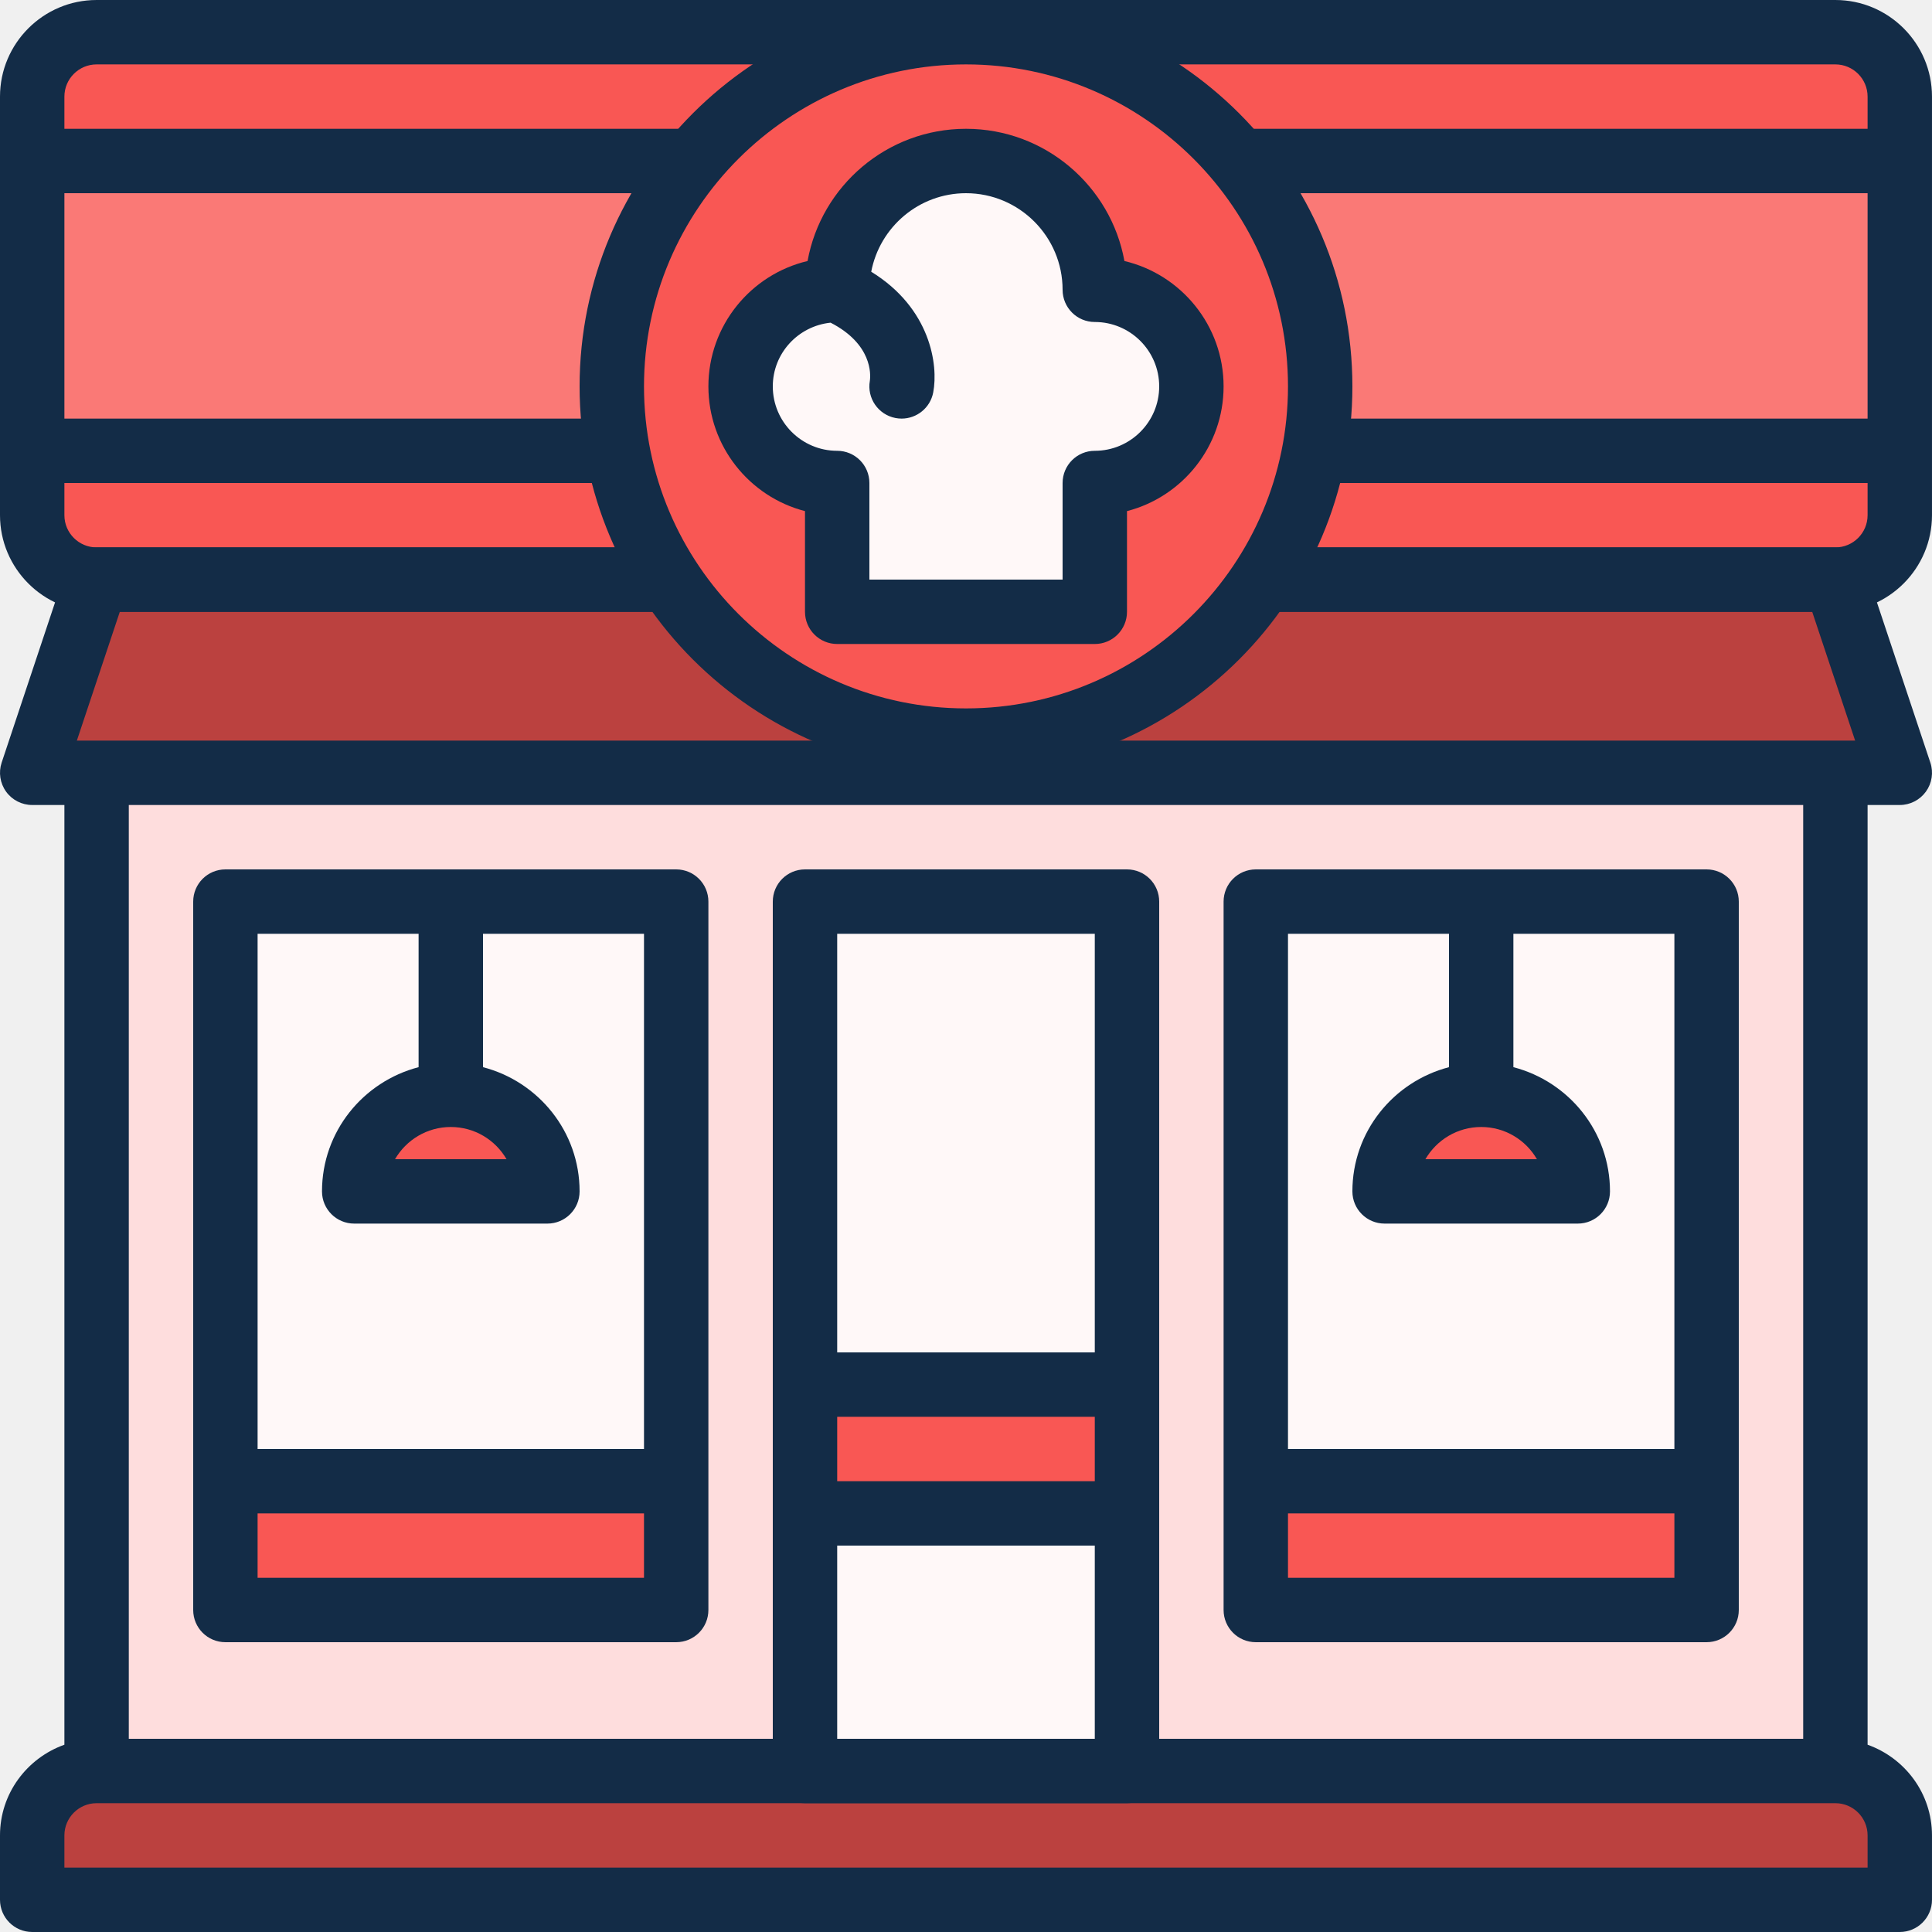
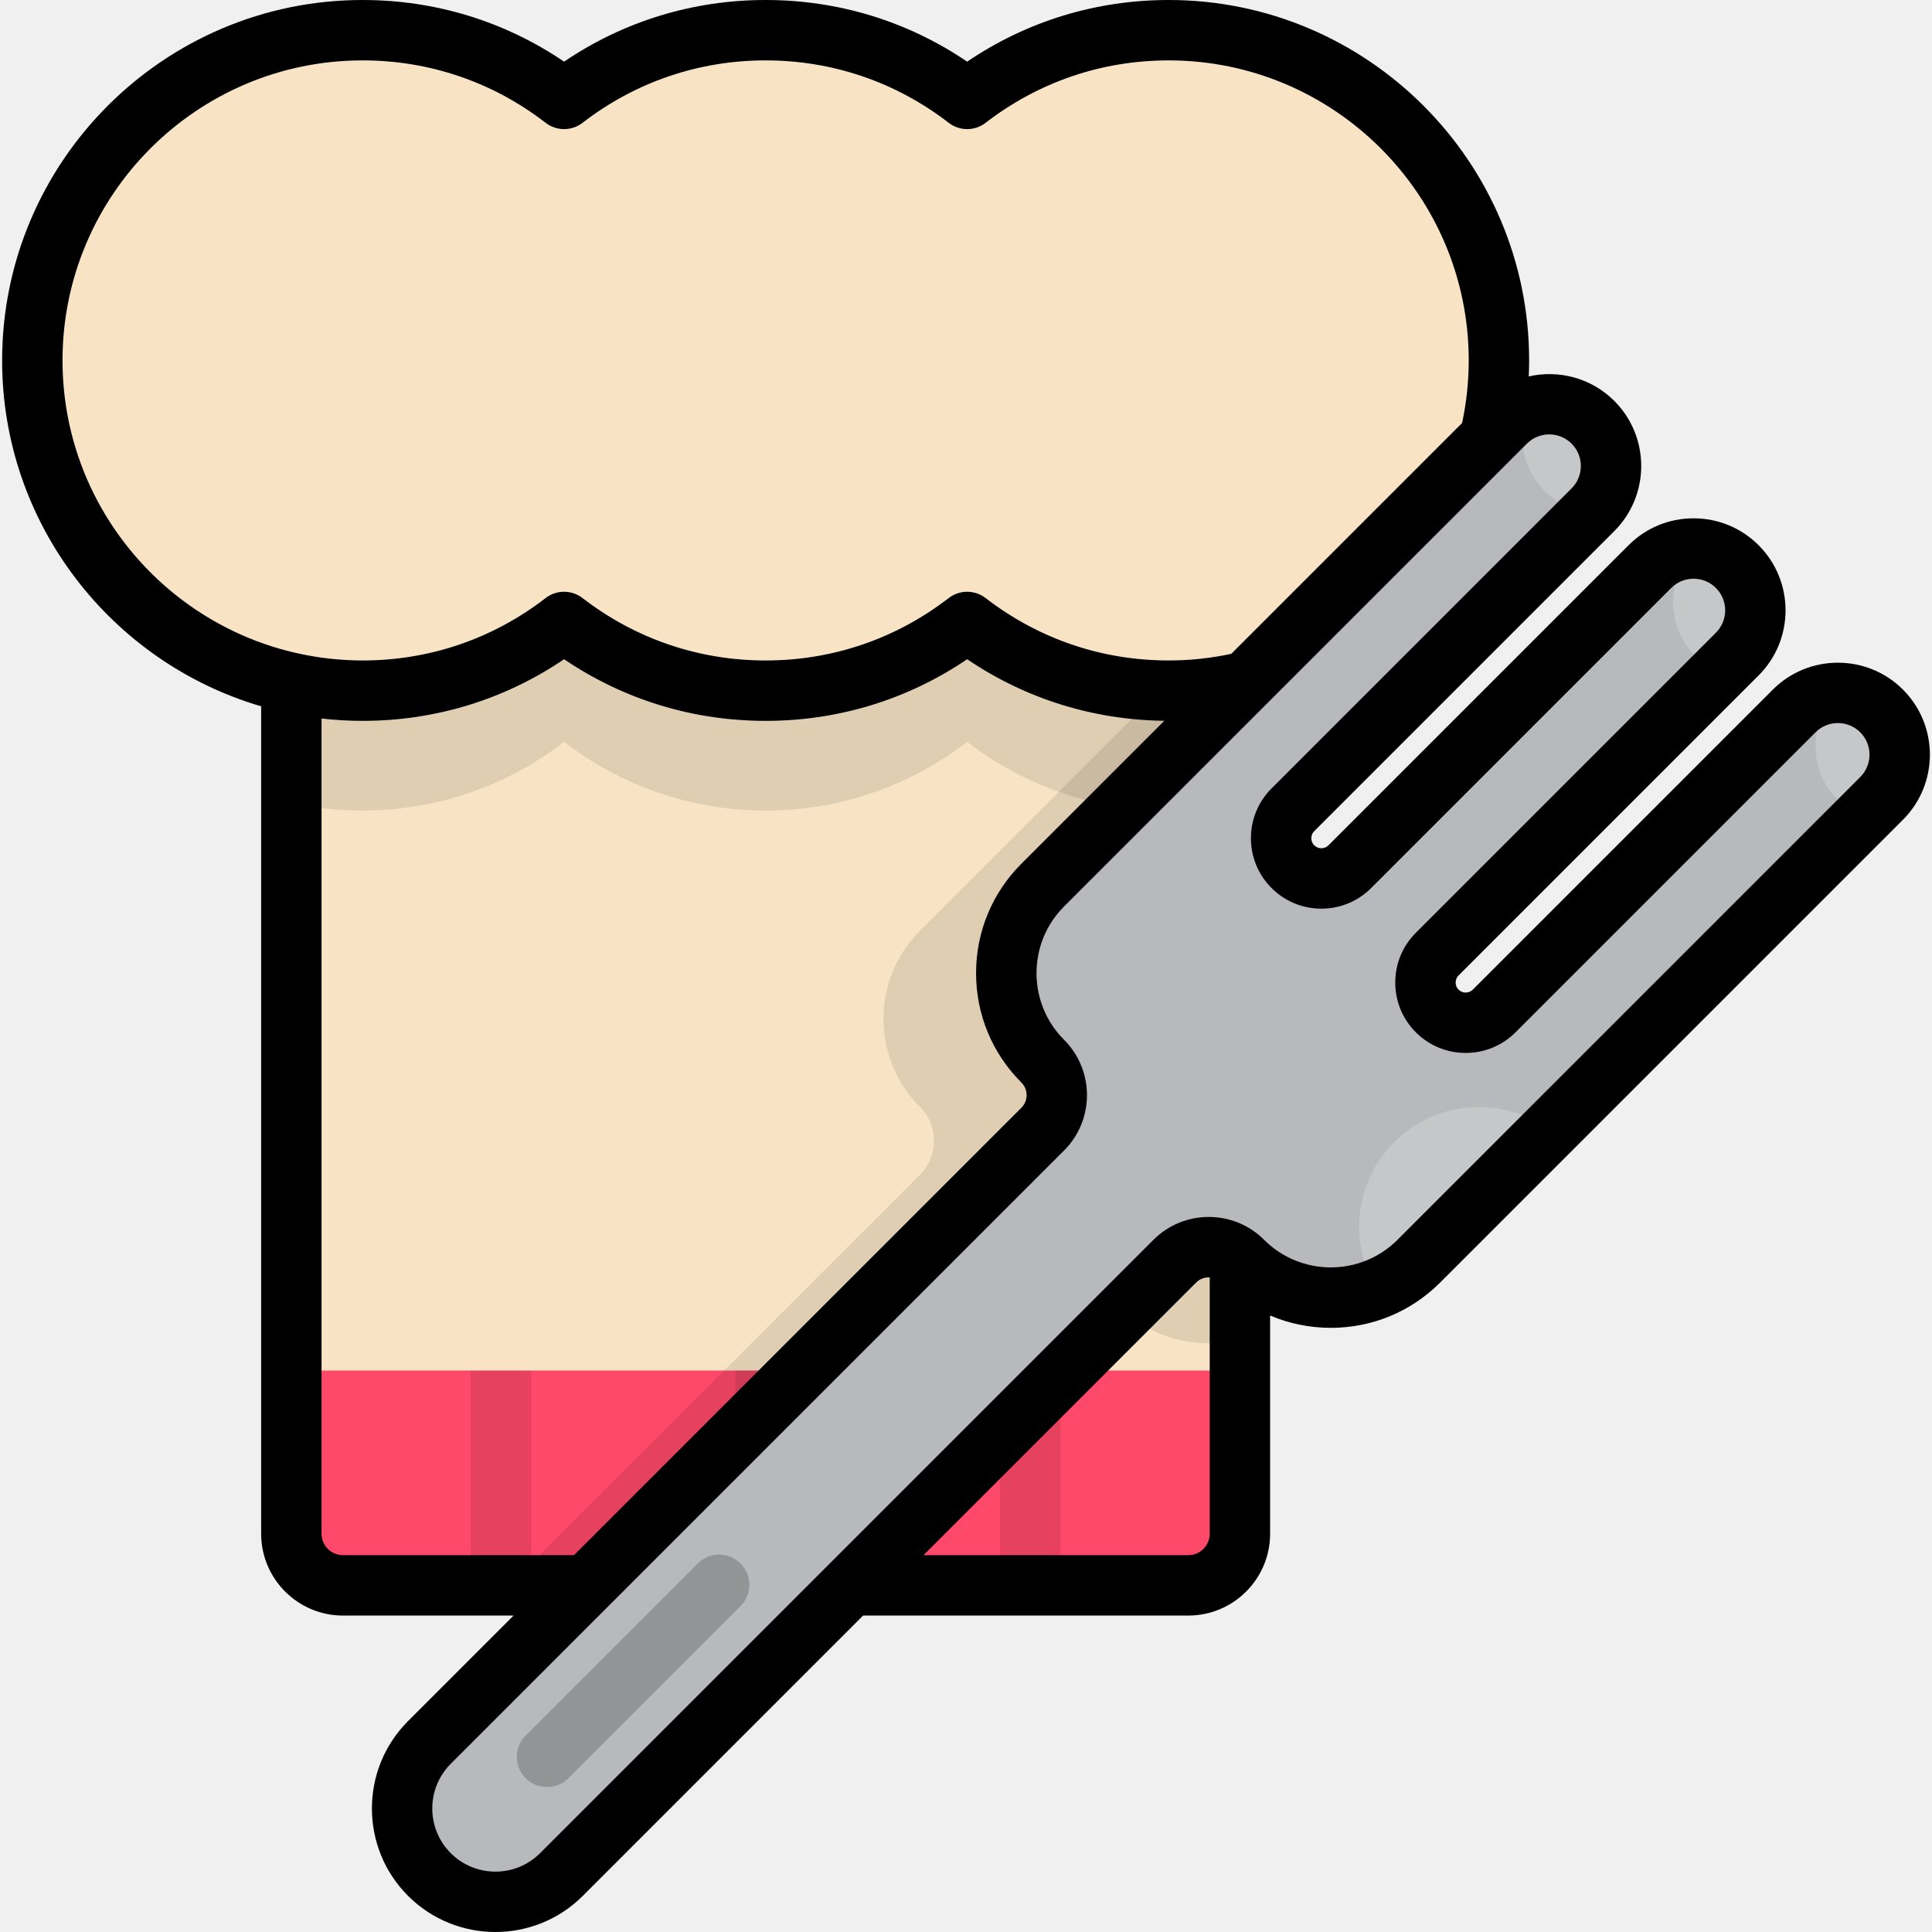
- <svg xmlns="http://www.w3.org/2000/svg" version="1.1" id="Layer_1" viewBox="0 0 480.003 480.003" xml:space="preserve">
-   <rect x="24" y="144.001" style="fill:#FEDDDD;" width="432" height="296" />
-   <rect x="8" y="8.001" style="fill:#F95754;" width="464" height="32" />
-   <rect x="8" y="440.001" style="fill:#BB413F;" width="464" height="32" />
-   <path style="fill:#132C47;" d="M464,433.473V144.001c0-4.424-3.584-8-8-8H24c-4.416,0-8,3.576-8,8v289.472  c-9.288,3.312-16,12.112-16,22.528v16c0,4.424,3.584,8,8,8h464c4.416,0,8-3.576,8-8v-16C480,445.585,473.288,436.785,464,433.473z   M32,152.001h416v280H32V152.001z M464,464.001H16v-8c0-4.416,3.592-8,8-8h432c4.408,0,8,3.584,8,8V464.001z" />
-   <rect x="8" y="112.001" style="fill:#F95754;" width="464" height="32" />
-   <polygon style="fill:#BB413F;" points="456,144.001 472,192.001 8,192.001 24,144.001 " />
-   <path style="fill:#132C47;" d="M472,200.001H8c-2.568,0-4.984-1.232-6.488-3.32s-1.912-4.776-1.104-7.208l16-48  c1.096-3.272,4.144-5.472,7.592-5.472h432c3.448,0,6.496,2.2,7.592,5.472l16,48c0.816,2.44,0.4,5.128-1.104,7.208  S474.568,200.001,472,200.001z M19.096,184.001h441.808l-10.664-32H29.768L19.096,184.001z" />
-   <rect x="8" y="40.001" style="fill:#FA7976;" width="464" height="72" />
-   <path style="fill:#132C47;" d="M456,0.001H24c-13.232,0-24,10.768-24,24v16v72v16c0,13.232,10.768,24,24,24h432  c13.232,0,24-10.768,24-24v-16v-72v-16C480,10.769,469.232,0.001,456,0.001z M16,48.001h448v56H16V48.001z M16,24.001  c0-4.416,3.592-8,8-8h432c4.408,0,8,3.584,8,8v8H16V24.001z M464,128.001c0,4.416-3.592,8-8,8H24c-4.408,0-8-3.584-8-8v-8h448  V128.001z" />
+ <svg xmlns="http://www.w3.org/2000/svg" version="1.1" id="Layer_1" viewBox="0 0 512 512" xml:space="preserve">
+   <path style="fill:#F8E4C5;" d="M328.59,128.578H77.209v277.881c0,7.555,6.124,13.678,13.678,13.678h224.024  c7.555,0,13.678-6.124,13.678-13.678V128.578z" />
+   <path style="fill:#FF496A;" d="M328.59,363.207H77.209v43.252c0,7.555,6.124,13.678,13.678,13.678h224.024  c7.555,0,13.678-6.124,13.678-13.678V363.207z" />
+   <g style="opacity:0.1;">
+     <rect x="194.895" y="363.21" width="16.006" height="56.927" />
+     <rect x="124.758" y="363.21" width="16.006" height="56.927" />
+     <rect x="265.031" y="363.21" width="16.006" height="56.927" />
+   </g>
+   <path style="opacity:0.1;enable-background:new    ;" d="M77.209,128.578v84.166c6.081,1.337,12.39,2.063,18.873,2.063  c20.114,0,38.629-6.802,53.409-18.209c14.78,11.407,33.295,18.209,53.409,18.209s38.629-6.802,53.409-18.209  c14.78,11.407,33.295,18.209,53.409,18.209c6.482,0,12.792-0.726,18.873-2.063v-84.166H77.209z" />
+   <path style="opacity:0.1;enable-background:new    ;" d="M328.59,208.197v-46.337l-84.793,84.793  c-12.886,12.886-12.886,33.777,0,46.663l0,0c4.972,4.972,4.972,13.035,0,18.007L134.982,420.137h69.994l73.818-73.818  c4.972-4.972,13.035-4.972,18.007,0l0,0c8.614,8.614,20.803,11.461,31.789,8.558V238.356l-3.415,3.415  c-4.165,4.165-10.916,4.165-15.08,0c-4.165-4.165-4.165-10.916,0-15.08L328.59,208.197z" />
+   <path style="fill:#F8E4C5;" d="M309.717,8.003c-20.114,0-38.629,6.802-53.409,18.209c-14.781-11.407-33.295-18.209-53.41-18.209  c-20.114,0-38.629,6.802-53.409,18.209C134.71,14.805,116.195,8.003,96.081,8.003c-48.334,0-87.516,39.182-87.516,87.515  s39.182,87.515,87.515,87.515c20.114,0,38.629-6.802,53.409-18.209c14.78,11.407,33.295,18.209,53.409,18.209  s38.629-6.802,53.409-18.209c14.78,11.407,33.295,18.209,53.409,18.209c48.334,0,87.515-39.183,87.515-87.515  C397.233,47.185,358.051,8.003,309.717,8.003z" />
+   <path style="fill:#B7B9BC;" d="M475.479,188.409l-79.516,79.516c-4.165,4.165-10.916,4.165-15.08,0l0,0  c-4.165-4.165-4.165-10.916,0-15.08l79.516-79.516c6.398-6.398,6.398-16.771,0-23.169l0,0c-6.398-6.398-16.771-6.398-23.169,0  l-79.516,79.516c-4.165,4.165-10.916,4.165-15.08,0l0,0c-4.164-4.165-4.164-10.916,0-15.08l79.516-79.516  c6.398-6.398,6.398-16.771,0-23.169l0,0c-6.398-6.398-16.771-6.398-23.169,0L276.334,234.557c-12.886,12.886-12.886,33.777,0,46.663  l0,0c4.972,4.972,4.972,13.035,0,18.007l-162.54,162.54c-9.664,9.664-9.664,25.333,0,34.997l0,0c9.664,9.664,25.333,9.664,34.997,0  l162.54-162.54c4.972-4.972,13.035-4.972,18.007,0l0,0c12.886,12.886,33.777,12.886,46.663,0l122.646-122.646  c6.398-6.398,6.398-16.771,0-23.169l0,0C492.25,182.011,481.877,182.011,475.479,188.409z" />
  <g>
-     <rect x="200" y="224.001" style="fill:#FFF8F8;" width="80" height="216" />
-     <rect x="56" y="224.001" style="fill:#FFF8F8;" width="112" height="144" />
+     <path style="opacity:0.2;fill:#FFFFFF;enable-background:new    ;" d="M391.898,293.388c-17.514,0-31.712,14.198-31.712,31.712   c0,6.036,1.687,11.678,4.614,16.48c4.079-1.61,7.904-4.058,11.202-7.356l34.675-34.675   C405.42,295.679,398.927,293.388,391.898,293.388z" />
+     <path style="opacity:0.2;fill:#FFFFFF;enable-background:new    ;" d="M405.048,108.086c-1.036,2.415-1.612,5.074-1.612,7.868   c0,10.355,7.881,18.866,17.971,19.869l0.743-0.743c6.398-6.398,6.398-16.771,0-23.169   C417.524,107.286,410.825,106.022,405.048,108.086z M498.648,188.409c-3.189-3.189-7.366-4.787-11.545-4.796   c-3.683,3.623-5.969,8.661-5.969,14.235c0,8.449,5.249,15.666,12.661,18.584l4.854-4.853   C505.046,205.18,505.046,194.807,498.648,188.409z M449.404,145.39c-3.718,3.627-6.03,8.689-6.03,14.293   c0,8.292,5.055,15.402,12.25,18.421l4.775-4.775c6.398-6.398,6.398-16.771,0-23.169C457.35,147.111,453.398,145.533,449.404,145.39   z" />
  </g>
-   <g>
-     <rect x="56" y="368.001" style="fill:#F95754;" width="112" height="32" />
-     <path style="fill:#F95754;" d="M136,296.001H88c0-13.28,10.72-24,24-24S136,282.721,136,296.001z" />
-   </g>
-   <rect x="312" y="224.001" style="fill:#FFF8F8;" width="112" height="144" />
-   <g>
-     <rect x="312" y="368.001" style="fill:#F95754;" width="112" height="32" />
-     <path style="fill:#F95754;" d="M392,296.001h-48c0-13.28,10.72-24,24-24S392,282.721,392,296.001z" />
-   </g>
-   <path style="fill:#132C47;" d="M424,216.001H312c-4.416,0-8,3.576-8,8v176c0,4.424,3.584,8,8,8h112c4.416,0,8-3.576,8-8v-176  C432,219.577,428.416,216.001,424,216.001z M368,280.001c5.912,0,11.08,3.216,13.848,8h-27.704  C356.92,283.217,362.088,280.001,368,280.001z M320,232.001h40v33.136c-13.76,3.576-24,15.992-24,30.864c0,4.424,3.584,8,8,8h48  c4.416,0,8-3.576,8-8c0-14.872-10.24-27.288-24-30.864v-33.136h40v128h-96V232.001z M416,392.001h-96v-16h96V392.001z" />
-   <rect x="200" y="344.001" style="fill:#F95754;" width="80" height="32" />
-   <g>
-     <path style="fill:#132C47;" d="M280,216.001h-80c-4.416,0-8,3.576-8,8v216c0,4.424,3.584,8,8,8h80c4.416,0,8-3.576,8-8v-216   C288,219.577,284.416,216.001,280,216.001z M272,232.001v104h-64v-104H272z M272,368.001h-64v-16h64V368.001z M208,432.001v-48h64   v48H208z" />
-     <path style="fill:#132C47;" d="M168,216.001H56c-4.416,0-8,3.576-8,8v176c0,4.424,3.584,8,8,8h112c4.416,0,8-3.576,8-8v-176   C176,219.577,172.416,216.001,168,216.001z M112,280.001c5.912,0,11.08,3.216,13.848,8H98.144   C100.92,283.217,106.088,280.001,112,280.001z M160,392.001H64v-16h96V392.001z M160,360.001H64v-128h40v33.136   c-13.76,3.576-24,15.992-24,30.864c0,4.424,3.584,8,8,8h48c4.416,0,8-3.576,8-8c0-14.872-10.24-27.288-24-30.864v-33.136h40   V360.001z" />
-   </g>
-   <circle style="fill:#F95754;" cx="240" cy="96.001" r="88" />
-   <path style="fill:#FFF8F8;" d="M272,72.001c13.28,0,24,10.72,24,24s-10.72,24-24,24v32h-64v-32c-13.28,0-24-10.72-24-24  s10.72-24,24-24c0-17.68,14.32-32,32-32S272,54.321,272,72.001z" />
-   <g>
-     <path style="fill:#132C47;" d="M240,0.001c-52.936,0-96,43.064-96,96s43.064,96,96,96s96-43.064,96-96S292.936,0.001,240,0.001z    M240,176.001c-44.112,0-80-35.888-80-80s35.888-80,80-80s80,35.888,80,80S284.112,176.001,240,176.001z" />
-     <path style="fill:#132C47;" d="M279.36,64.849c-3.376-18.656-19.744-32.848-39.36-32.848s-35.984,14.192-39.36,32.848   C186.528,68.185,176,80.889,176,96.001c0,14.88,10.216,27.432,24,30.984v25.016c0,4.424,3.584,8,8,8h64c4.416,0,8-3.576,8-8   v-25.016c13.784-3.552,24-16.104,24-30.984C304,80.889,293.472,68.185,279.36,64.849z M272,112.001c-4.416,0-8,3.576-8,8v24h-48   v-24c0-4.424-3.584-8-8-8c-8.824,0-16-7.176-16-16c0-8.256,6.312-15,14.36-15.832c10.344,5.304,9.992,12.864,9.752,14.456   c-0.752,4.288,2.08,8.408,6.376,9.232c0.512,0.096,1.016,0.144,1.52,0.144c3.76,0,7.12-2.664,7.848-6.496   c1.312-6.832-0.672-20.944-15.4-29.992C218.56,56.425,228.304,48.001,240,48.001c13.232,0,24,10.768,24,24c0,4.424,3.584,8,8,8   c8.824,0,16,7.176,16,16S280.824,112.001,272,112.001z" />
-   </g>
+   <path d="M504.306,182.75c-9.507-9.505-24.978-9.505-34.486,0l0,0l-79.515,79.517c-1.037,1.037-2.725,1.038-3.762,0.001  c-0.679-0.679-0.78-1.47-0.78-1.882c0-0.412,0.101-1.204,0.78-1.881l79.515-79.516c9.508-9.508,9.508-24.979,0.001-34.487  c-4.605-4.606-10.73-7.143-17.243-7.143c-6.513,0-12.638,2.536-17.243,7.142l-79.517,79.516c-0.678,0.679-1.469,0.779-1.88,0.779  c-0.412,0-1.203-0.101-1.882-0.78c-0.678-0.678-0.779-1.469-0.779-1.881s0.101-1.204,0.779-1.881l79.516-79.516  c9.508-9.508,9.508-24.978,0-34.487c-6.143-6.144-14.772-8.292-22.679-6.496c0.063-1.413,0.106-2.826,0.106-4.238  C405.236,42.849,362.386,0,309.717,0c-19.268,0-37.609,5.629-53.409,16.337C240.508,5.629,222.167,0,202.9,0  c-19.269,0-37.609,5.629-53.41,16.337C133.69,5.629,115.349,0,96.081,0C43.411,0,0.562,42.849,0.562,95.518  c0,43.341,29.018,80.026,68.644,91.664v219.277c0,11.955,9.726,21.681,21.681,21.681h45.216l-27.968,27.968  c-12.767,12.769-12.767,33.546,0.001,46.315c6.384,6.383,14.771,9.577,23.157,9.577c8.387,0,16.773-3.193,23.158-9.577  l74.283-74.283h86.177c11.955,0,21.681-9.726,21.681-21.681v-57.836c5.017,2.139,10.46,3.269,16.078,3.269  c10.951,0,21.247-4.265,28.99-12.008l122.646-122.646C513.815,207.729,513.815,192.258,504.306,182.75z M83.024,173.94  c-1.307-0.218-2.61-0.467-3.908-0.75c-35.718-7.796-62.549-39.652-62.549-77.673c0-43.843,35.669-79.512,79.514-79.512  c17.719,0,34.497,5.719,48.519,16.541c2.88,2.224,6.898,2.224,9.778,0c14.022-10.822,30.8-16.541,48.52-16.541  c17.719,0,34.497,5.719,48.519,16.541c2.88,2.224,6.898,2.224,9.778,0c14.022-10.822,30.8-16.541,48.519-16.541  c43.844,0,79.514,35.669,79.514,79.513c0,5.544-0.591,11.112-1.755,16.581l-61.178,61.178c-5.47,1.163-11.036,1.755-16.581,1.755  c-17.719,0-34.497-5.719-48.519-16.541c-2.88-2.224-6.898-2.224-9.778,0c-14.023,10.822-30.8,16.541-48.519,16.541  c-17.72,0-34.497-5.719-48.52-16.541c-2.88-2.224-6.898-2.224-9.778,0c-14.022,10.822-30.8,16.541-48.519,16.541  c-1.419,0-2.84-0.039-4.263-0.117c-0.105-0.005-0.208-0.018-0.314-0.023c-1.333-0.078-2.667-0.184-3.999-0.329  c-0.044-0.004-0.087-0.012-0.131-0.017c-1.38-0.153-2.757-0.34-4.131-0.564C83.17,173.968,83.098,173.953,83.024,173.94z   M90.887,412.135c-3.13,0-5.676-2.547-5.676-5.676V190.414c1.753,0.2,3.52,0.352,5.3,0.456c0.064,0.004,0.128,0.009,0.191,0.012  c0.777,0.044,1.556,0.077,2.336,0.101c0.132,0.004,0.265,0.012,0.397,0.015c0.879,0.025,1.761,0.038,2.645,0.038  c19.269,0,37.609-5.629,53.409-16.337c15.801,10.708,34.141,16.337,53.41,16.337c19.268,0,37.609-5.629,53.409-16.337  c15.483,10.492,33.407,16.094,52.251,16.316l-37.882,37.882c-7.744,7.745-12.008,18.039-12.008,28.99  c0,10.952,4.265,21.247,12.008,28.991c1.845,1.845,1.845,4.844,0,6.689L152.11,412.135H90.887z M320.587,406.459  c0,3.13-2.546,5.676-5.676,5.676h-70.172l72.251-72.251c0.986-0.986,2.303-1.428,3.597-1.359v67.935H320.587z M492.989,205.92  L370.344,328.565c-9.745,9.745-25.6,9.745-35.346,0c-8.085-8.084-21.239-8.084-29.324,0l-162.541,162.54  c-6.528,6.528-17.151,6.529-23.679,0.001c-6.528-6.529-6.528-17.152,0-23.68l162.54-162.539c8.085-8.085,8.085-21.241,0-29.325  c-9.744-9.744-9.744-25.6,0-35.345L404.64,117.572c1.634-1.634,3.781-2.451,5.925-2.451c2.146,0,4.292,0.817,5.926,2.451  c3.267,3.267,3.267,8.583,0,11.849l-79.516,79.517c-3.525,3.526-5.467,8.213-5.467,13.198c0,4.986,1.942,9.674,5.466,13.198  c3.525,3.527,8.213,5.469,13.2,5.469c4.986,0,9.674-1.942,13.198-5.468l79.517-79.517c1.582-1.582,3.687-2.454,5.925-2.454  c2.239,0,4.343,0.871,5.925,2.455c3.267,3.267,3.267,8.584,0,11.852l-79.516,79.516c-3.525,3.526-5.467,8.213-5.467,13.199  c0,4.985,1.942,9.673,5.467,13.199c7.278,7.277,19.12,7.275,26.398,0l79.515-79.517c3.268-3.268,8.584-3.268,11.852,0  C496.257,197.335,496.257,202.652,492.989,205.92z" />
+   <path style="opacity:0.2;enable-background:new    ;" d="M144.974,473.588c-2.048,0-4.096-0.782-5.659-2.343  c-3.125-3.126-3.125-8.193,0-11.319l45.598-45.598c3.125-3.124,8.193-3.124,11.317,0c3.125,3.126,3.125,8.193,0,11.319  l-45.598,45.598C149.071,472.807,147.022,473.588,144.974,473.588z" />
</svg>
